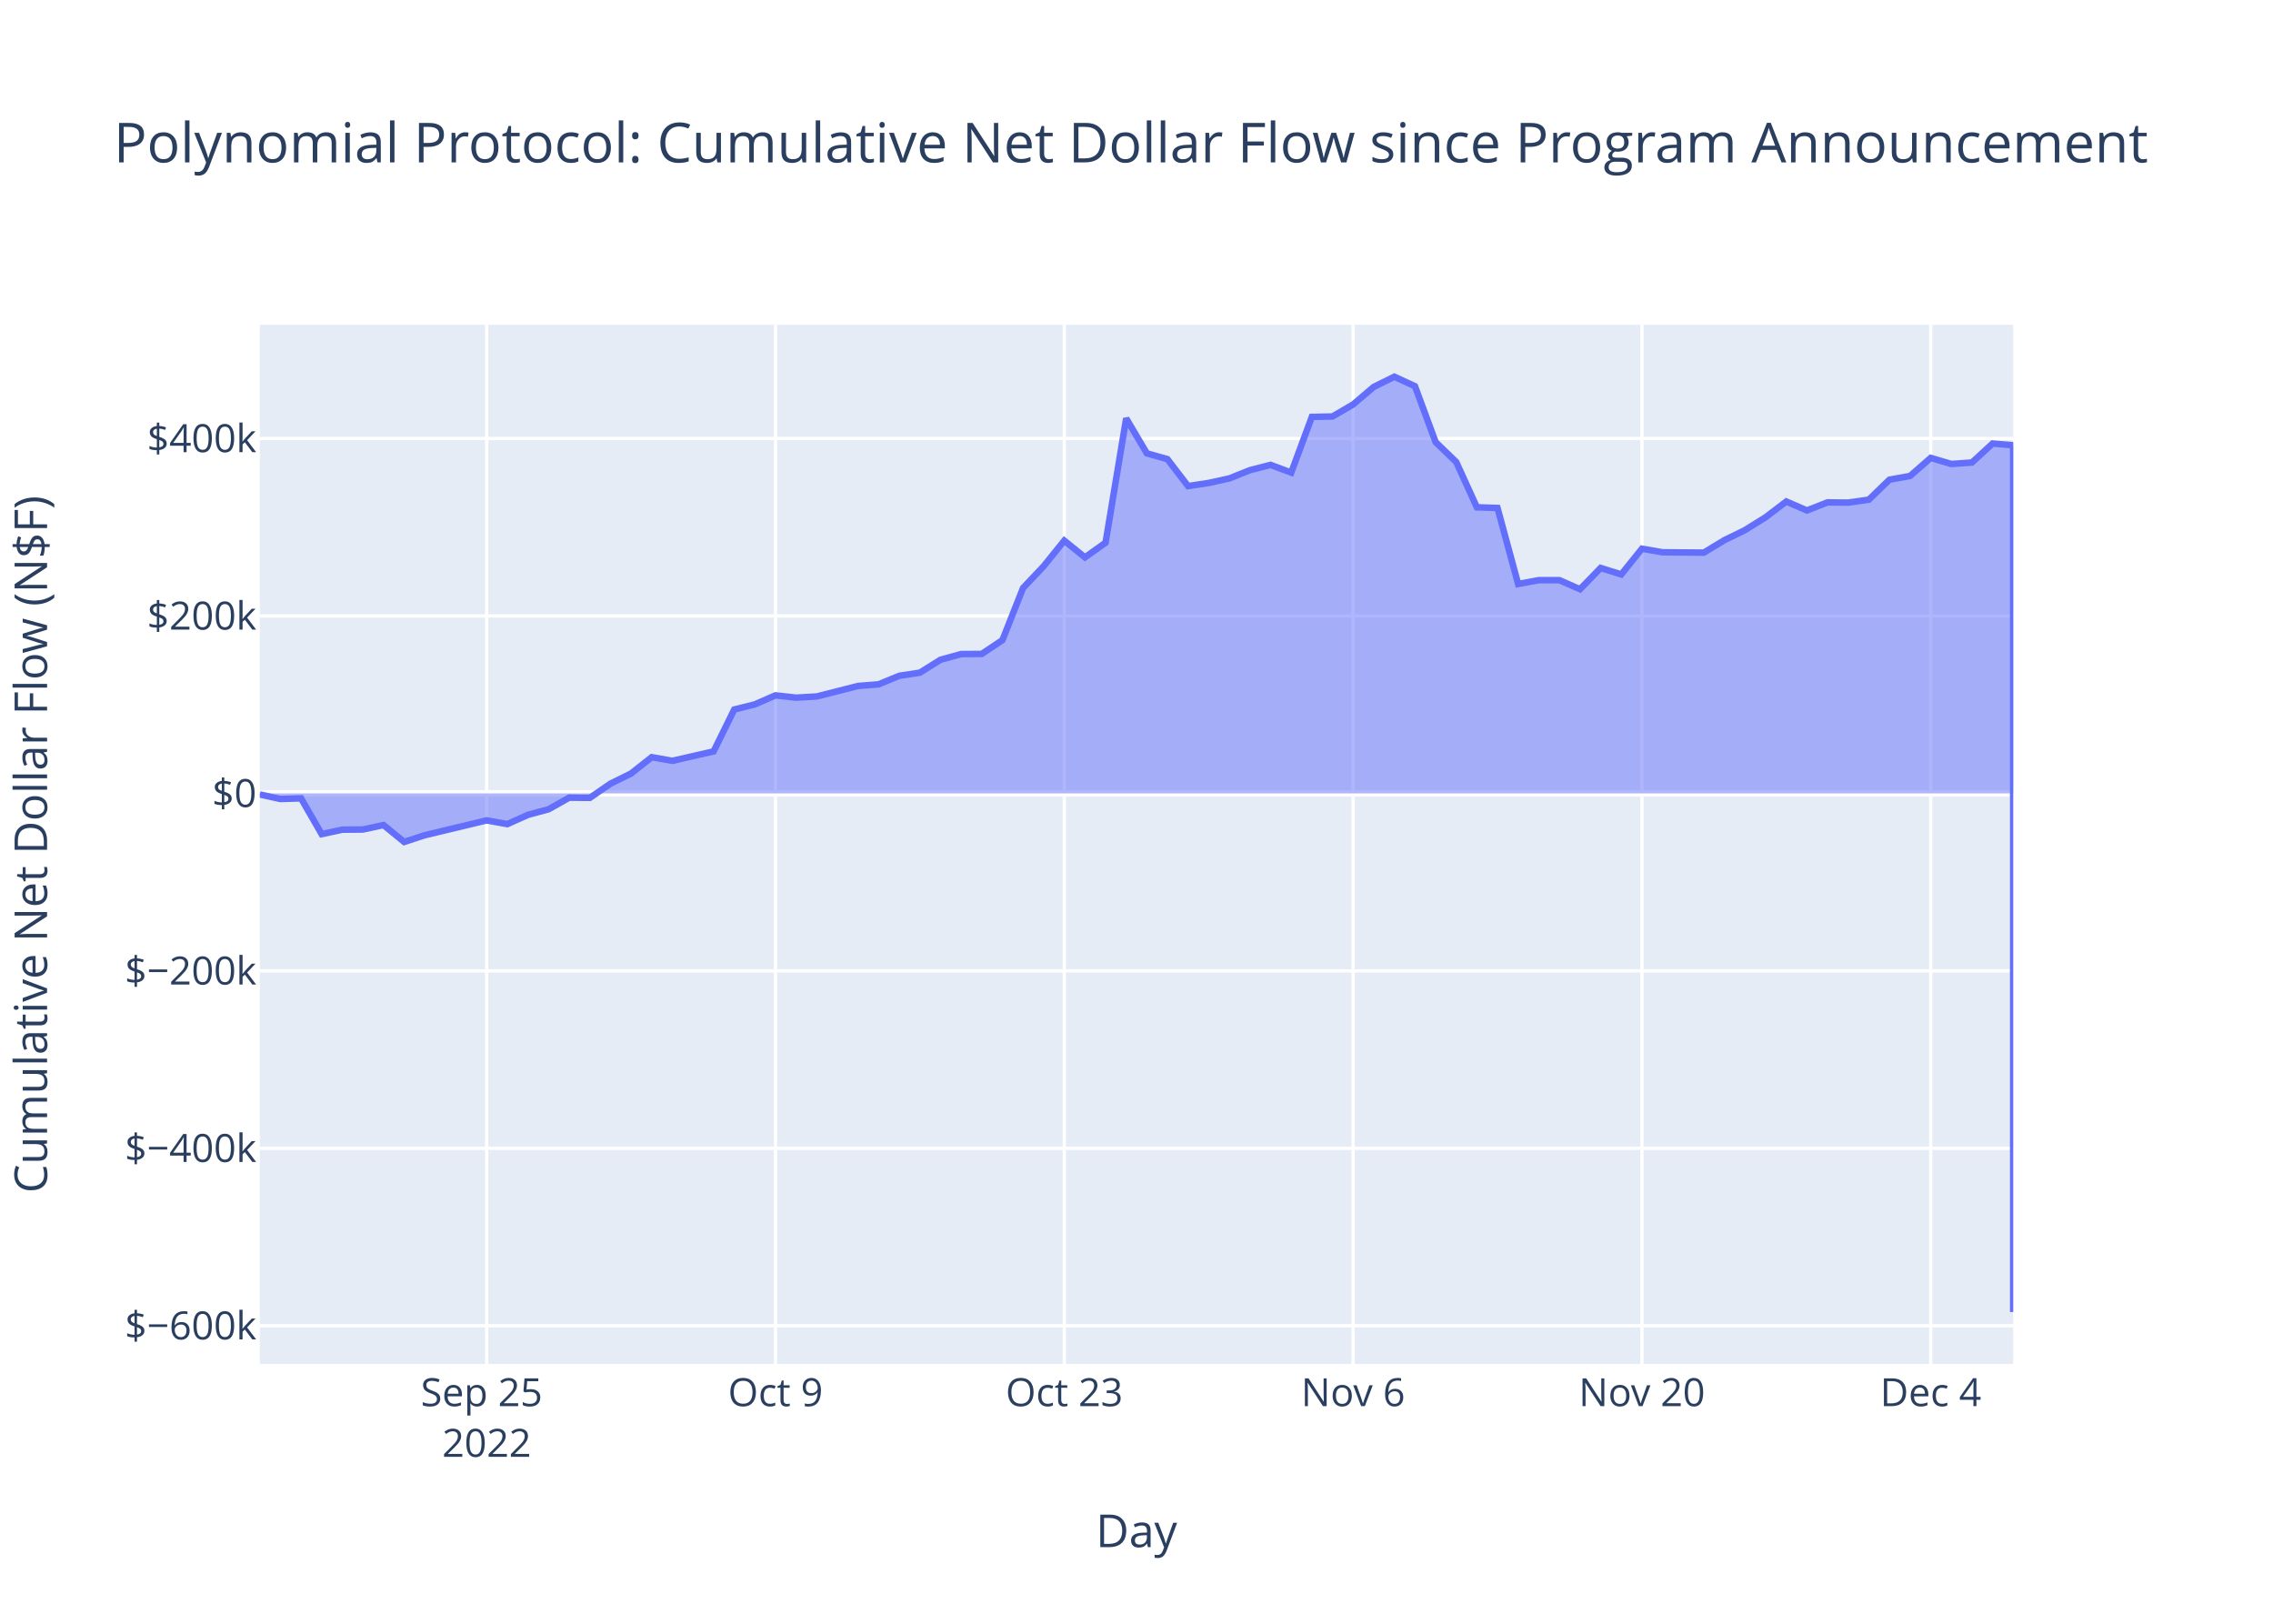
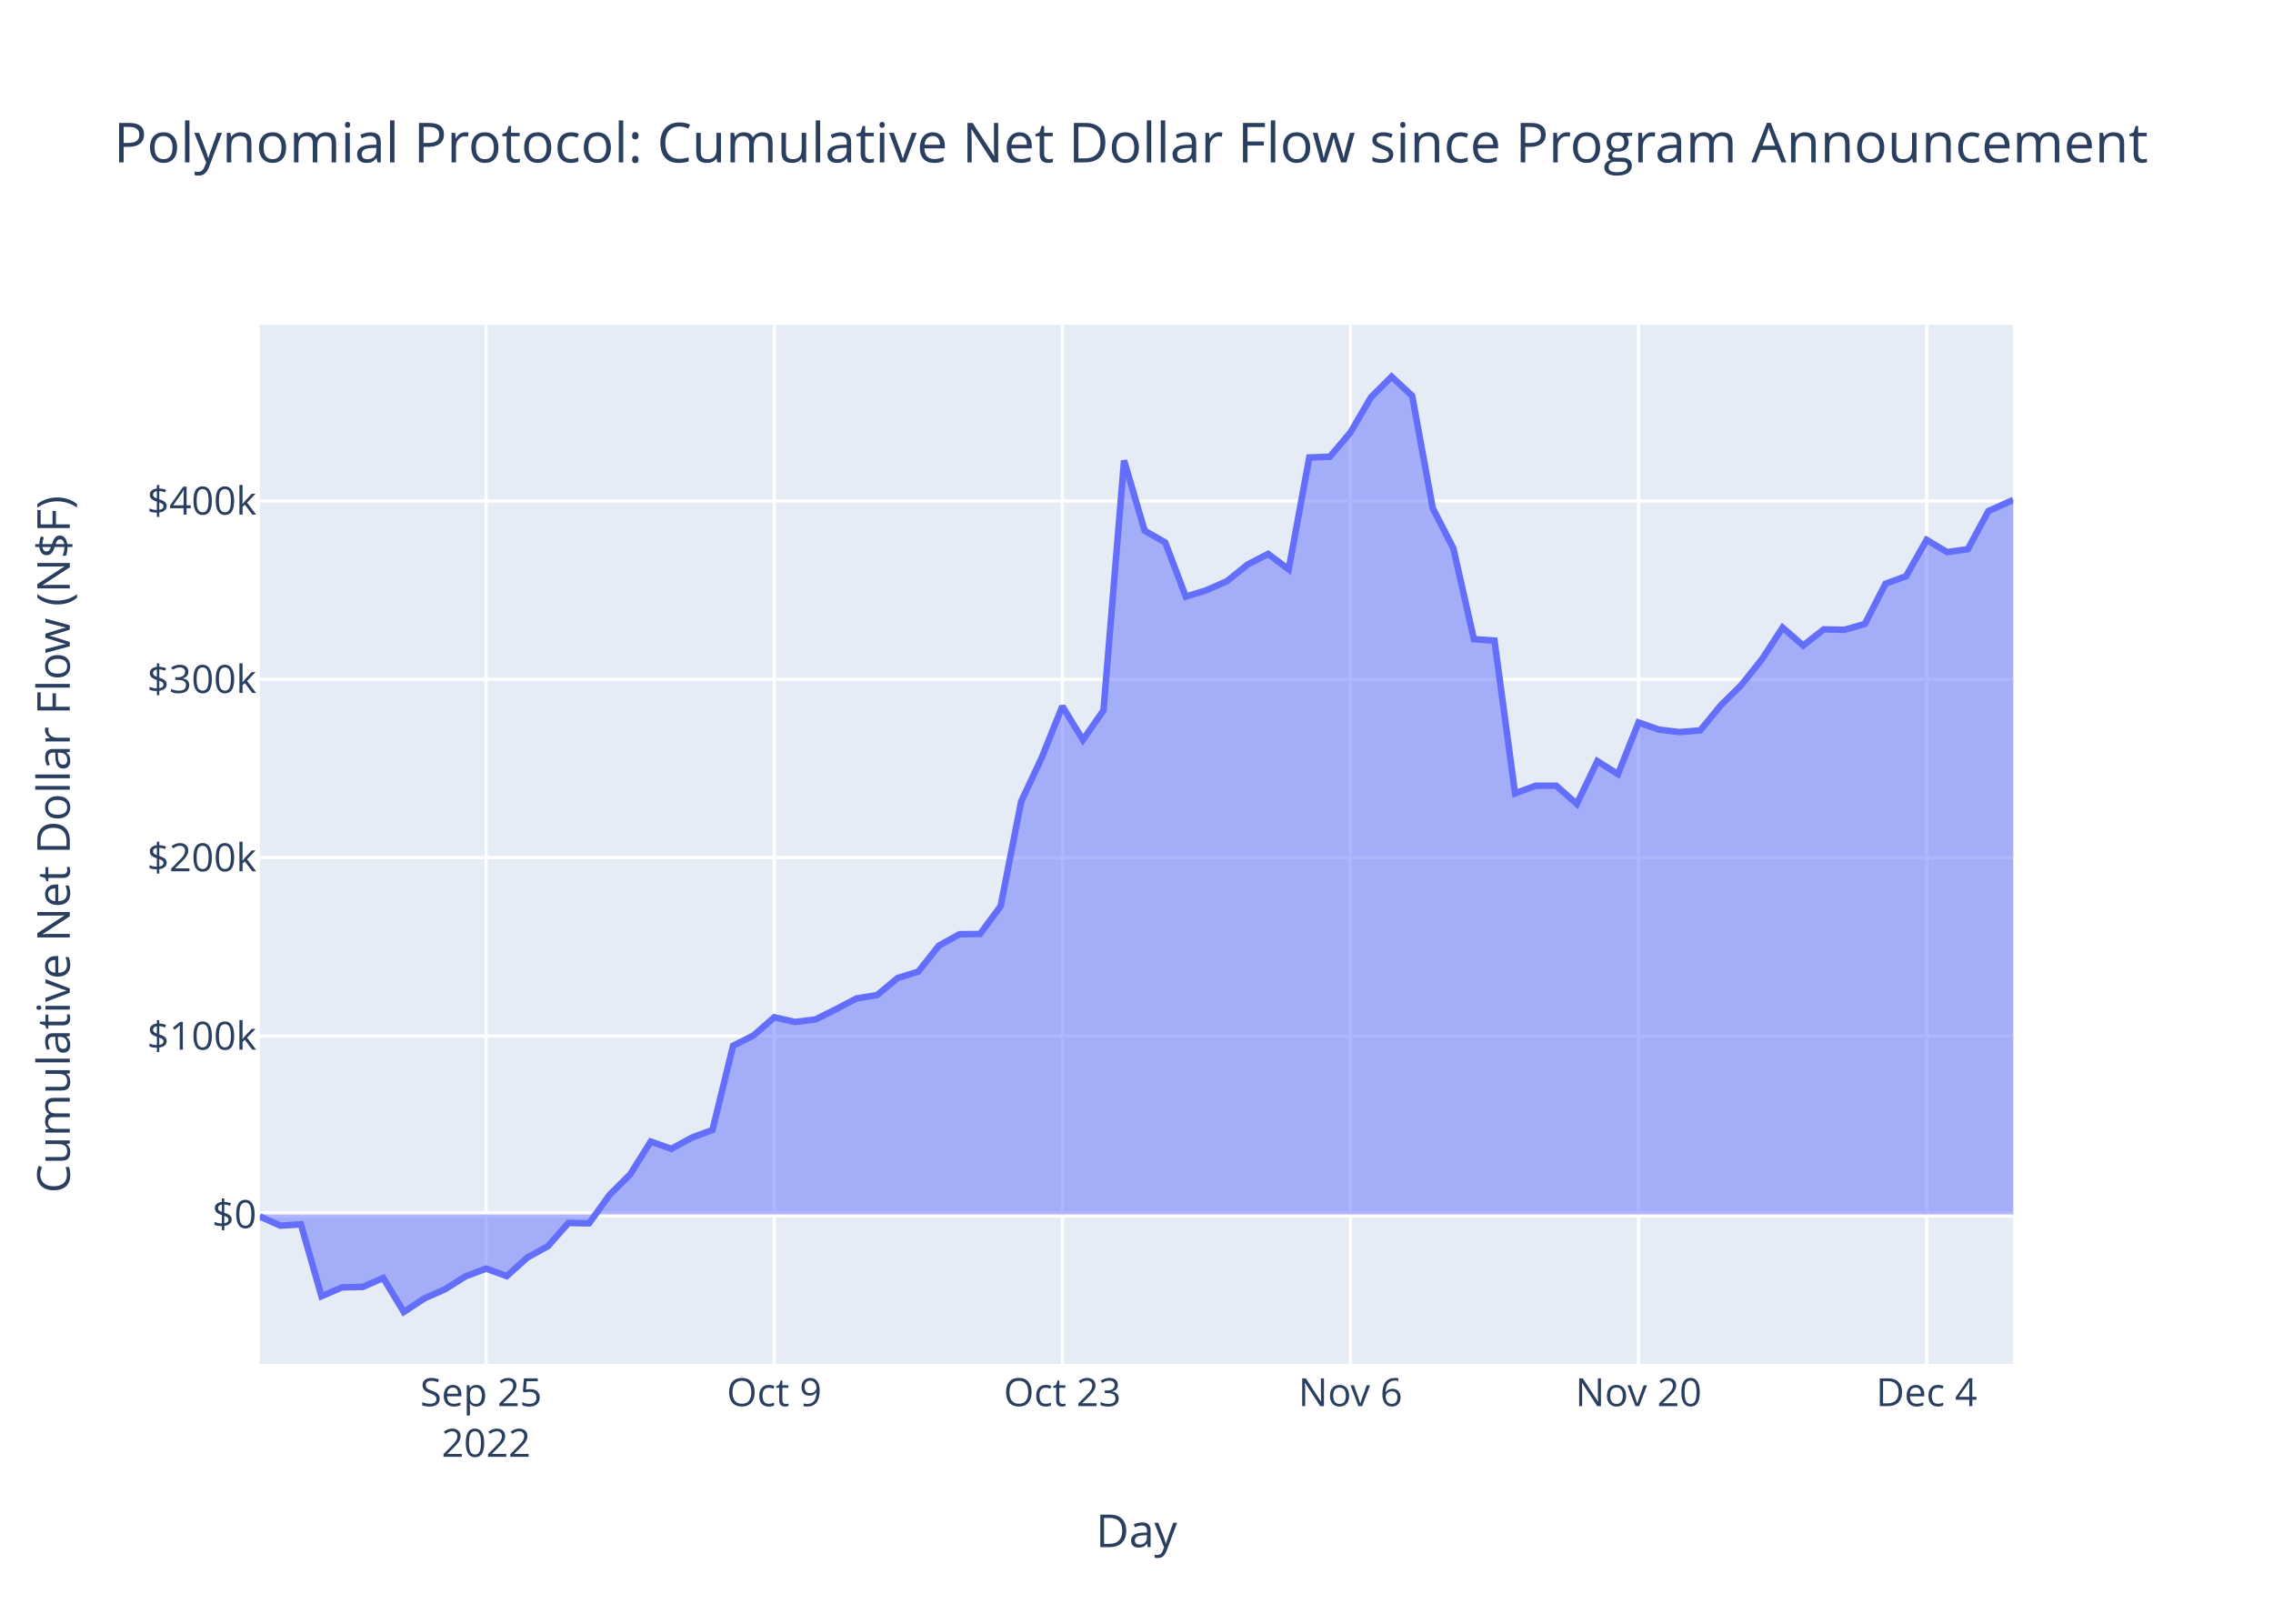
<svg xmlns="http://www.w3.org/2000/svg" class="main-svg" width="700" height="500" style="" viewBox="0 0 700 500">
  <rect x="0" y="0" width="700" height="500" style="fill: rgb(255, 255, 255); fill-opacity: 1;" />
-   <defs id="defs-edd549">
+   <defs id="defs-09ffbe">
    <g class="clips">
-       <clipPath id="clipedd549xyplot" class="plotclip">
+       <clipPath id="clip09ffbexyplot" class="plotclip">
        <rect width="540" height="320" />
      </clipPath>
-       <clipPath class="axesclip" id="clipedd549x">
+       <clipPath class="axesclip" id="clip09ffbex">
        <rect x="80" y="0" width="540" height="500" />
      </clipPath>
-       <clipPath class="axesclip" id="clipedd549y">
+       <clipPath class="axesclip" id="clip09ffbey">
        <rect x="0" y="100" width="700" height="320" />
      </clipPath>
-       <clipPath class="axesclip" id="clipedd549xy">
+       <clipPath class="axesclip" id="clip09ffbexy">
        <rect x="80" y="100" width="540" height="320" />
      </clipPath>
    </g>
    <g class="gradients" />
    <g class="patterns" />
  </defs>
  <g class="bglayer">
    <rect class="bg" x="80" y="100" width="540" height="320" style="fill: rgb(229, 236, 246); fill-opacity: 1; stroke-width: 0;" />
  </g>
  <g class="layer-below">
    <g class="imagelayer" />
    <g class="shapelayer" />
  </g>
  <g class="cartesianlayer">
    <g class="subplot xy">
      <g class="layer-subplot">
        <g class="shapelayer" />
        <g class="imagelayer" />
      </g>
      <g class="minor-gridlayer">
        <g class="x" />
        <g class="y" />
      </g>
      <g class="gridlayer">
        <g class="x">
-           <path class="xgrid crisp" transform="translate(149.88,0)" d="M0,100v320" style="stroke: rgb(255, 255, 255); stroke-opacity: 1; stroke-width: 1px;" />
-           <path class="xgrid crisp" transform="translate(238.82,0)" d="M0,100v320" style="stroke: rgb(255, 255, 255); stroke-opacity: 1; stroke-width: 1px;" />
-           <path class="xgrid crisp" transform="translate(327.76,0)" d="M0,100v320" style="stroke: rgb(255, 255, 255); stroke-opacity: 1; stroke-width: 1px;" />
-           <path class="xgrid crisp" transform="translate(416.71,0)" d="M0,100v320" style="stroke: rgb(255, 255, 255); stroke-opacity: 1; stroke-width: 1px;" />
-           <path class="xgrid crisp" transform="translate(505.65,0)" d="M0,100v320" style="stroke: rgb(255, 255, 255); stroke-opacity: 1; stroke-width: 1px;" />
-           <path class="xgrid crisp" transform="translate(594.59,0)" d="M0,100v320" style="stroke: rgb(255, 255, 255); stroke-opacity: 1; stroke-width: 1px;" />
+           <path class="xgrid crisp" transform="translate(149.71,0)" d="M0,100v320" style="stroke: rgb(255, 255, 255); stroke-opacity: 1; stroke-width: 1px;" />
+           <path class="xgrid crisp" transform="translate(238.44,0)" d="M0,100v320" style="stroke: rgb(255, 255, 255); stroke-opacity: 1; stroke-width: 1px;" />
+           <path class="xgrid crisp" transform="translate(327.16,0)" d="M0,100v320" style="stroke: rgb(255, 255, 255); stroke-opacity: 1; stroke-width: 1px;" />
+           <path class="xgrid crisp" transform="translate(415.88,0)" d="M0,100v320" style="stroke: rgb(255, 255, 255); stroke-opacity: 1; stroke-width: 1px;" />
+           <path class="xgrid crisp" transform="translate(504.61,0)" d="M0,100v320" style="stroke: rgb(255, 255, 255); stroke-opacity: 1; stroke-width: 1px;" />
+           <path class="xgrid crisp" transform="translate(593.33,0)" d="M0,100v320" style="stroke: rgb(255, 255, 255); stroke-opacity: 1; stroke-width: 1px;" />
        </g>
        <g class="y">
-           <path class="ygrid crisp" transform="translate(0,408.24)" d="M80,0h540" style="stroke: rgb(255, 255, 255); stroke-opacity: 1; stroke-width: 1px;" />
-           <path class="ygrid crisp" transform="translate(0,353.6)" d="M80,0h540" style="stroke: rgb(255, 255, 255); stroke-opacity: 1; stroke-width: 1px;" />
-           <path class="ygrid crisp" transform="translate(0,298.96)" d="M80,0h540" style="stroke: rgb(255, 255, 255); stroke-opacity: 1; stroke-width: 1px;" />
-           <path class="ygrid crisp" transform="translate(0,189.67)" d="M80,0h540" style="stroke: rgb(255, 255, 255); stroke-opacity: 1; stroke-width: 1px;" />
-           <path class="ygrid crisp" transform="translate(0,135.03)" d="M80,0h540" style="stroke: rgb(255, 255, 255); stroke-opacity: 1; stroke-width: 1px;" />
+           <path class="ygrid crisp" transform="translate(0,319.03)" d="M80,0h540" style="stroke: rgb(255, 255, 255); stroke-opacity: 1; stroke-width: 1px;" />
+           <path class="ygrid crisp" transform="translate(0,264.1)" d="M80,0h540" style="stroke: rgb(255, 255, 255); stroke-opacity: 1; stroke-width: 1px;" />
+           <path class="ygrid crisp" transform="translate(0,209.18)" d="M80,0h540" style="stroke: rgb(255, 255, 255); stroke-opacity: 1; stroke-width: 1px;" />
+           <path class="ygrid crisp" transform="translate(0,154.26)" d="M80,0h540" style="stroke: rgb(255, 255, 255); stroke-opacity: 1; stroke-width: 1px;" />
        </g>
      </g>
      <g class="zerolinelayer">
-         <path class="yzl zl crisp" transform="translate(0,244.31)" d="M80,0h540" style="stroke: rgb(255, 255, 255); stroke-opacity: 1; stroke-width: 2px;" />
+         <path class="yzl zl crisp" transform="translate(0,373.95)" d="M80,0h540" style="stroke: rgb(255, 255, 255); stroke-opacity: 1; stroke-width: 2px;" />
      </g>
      <path class="xlines-below" />
      <path class="ylines-below" />
      <g class="overlines-below" />
      <g class="xaxislayer-below" />
      <g class="yaxislayer-below" />
      <g class="overaxes-below" />
-       <g class="plot" transform="translate(80,100)" clip-path="url(#clipedd549xyplot)">
+       <g class="plot" transform="translate(80,100)" clip-path="url(#clip09ffbexyplot)">
        <g class="scatterlayer mlayer">
-           <g class="trace scatter tracec51b8f" style="stroke-miterlimit: 2;">
+           <g class="trace scatter trace3cdde7" style="stroke-miterlimit: 2;">
            <g class="fills">
              <g>
-                 <path class="js-fill" d="M540,144.31L0,144.31L0,144.63L6.35,146.04L12.71,145.84L19.06,156.85L25.41,155.49L31.76,155.43L38.12,154.06L44.47,159.26L50.82,157.19L69.88,152.62L76.24,153.77L82.59,150.92L88.94,149.2L95.29,145.63L101.65,145.69L108,141.32L114.35,138.18L120.71,133.16L127.06,134.28L139.76,131.38L146.12,118.48L152.47,116.9L158.82,114.12L165.18,114.83L171.53,114.46L184.24,111.23L190.59,110.72L196.94,108.1L203.29,107.13L209.65,103.15L216,101.4L222.35,101.36L228.71,97.11L235.06,81.07L241.41,74.35L247.76,66.48L254.12,71.63L260.47,67.11L266.82,28.83L273.18,39.59L279.53,41.39L285.88,49.68L292.24,48.71L298.59,47.32L304.94,44.78L311.29,43.15L317.65,45.52L324,28.38L330.35,28.25L336.71,24.54L343.06,19.14L349.41,16L355.76,18.93L362.12,36.14L368.47,42.27L374.82,56.21L381.18,56.42L387.53,79.82L393.88,78.65L400.24,78.65L406.59,81.44L412.94,74.89L419.29,76.88L425.65,68.97L432,70.06L444.71,70.17L451.06,66.33L457.41,63.22L463.76,59.26L470.12,54.43L476.47,57.18L482.82,54.7L489.18,54.77L495.53,53.86L501.88,47.71L508.24,46.56L514.59,41L520.94,42.87L527.29,42.42L533.65,36.58L540,37.11L540,304" style="fill: rgb(99, 110, 250); fill-opacity: 0.5; stroke-width: 0;" />
+                 <path class="js-fill" d="M540,273.95L0,273.95L0,274.59L6.34,277.41L12.67,277.02L19.01,299.14L25.35,296.42L31.69,296.29L38.02,293.54L44.36,304L50.7,299.82L57.04,297.01L63.37,293.03L69.71,290.65L76.05,292.95L82.39,287.24L88.72,283.76L95.06,276.59L101.4,276.71L107.74,267.92L114.07,261.62L120.41,251.52L126.75,253.77L133.09,250.29L139.42,247.95L145.76,222.02L152.1,218.83L158.44,213.25L164.77,214.69L171.11,213.94L177.45,210.77L183.79,207.45L190.12,206.41L196.46,201.15L202.8,199.19L209.13,191.2L215.47,187.68L221.81,187.6L228.15,179.05L234.48,146.82L240.82,133.29L247.16,117.48L253.5,127.84L259.83,118.75L266.17,41.79L272.51,63.43L278.85,67.04L285.18,83.71L291.52,81.75L297.86,78.96L304.2,73.85L310.53,70.57L316.87,75.34L323.21,40.88L329.55,40.63L335.88,33.16L342.22,22.31L348.56,16L354.9,21.89L361.23,56.48L367.57,68.82L373.91,96.83L380.25,97.26L386.58,144.3L392.92,141.95L399.26,141.95L405.59,147.56L411.93,134.38L418.27,138.39L424.61,122.48L430.94,124.68L437.28,125.43L443.62,124.9L449.96,117.17L456.29,110.92L462.63,102.97L468.97,93.25L475.31,98.78L481.64,93.8L487.98,93.94L494.32,92.12L500.66,79.75L506.99,77.44L513.33,66.26L519.67,70.01L526.01,69.12L532.34,57.38L540,53.93" style="fill: rgb(99, 110, 250); fill-opacity: 0.5; stroke-width: 0;" />
              </g>
            </g>
            <g class="errorbars" />
            <g class="lines">
-               <path class="js-line" d="M0,144.63L6.35,146.04L12.71,145.84L19.06,156.85L25.41,155.49L31.76,155.43L38.12,154.06L44.47,159.26L50.82,157.19L69.88,152.62L76.24,153.77L82.59,150.92L88.94,149.2L95.29,145.63L101.65,145.69L108,141.32L114.35,138.18L120.71,133.16L127.06,134.28L139.76,131.38L146.12,118.48L152.47,116.9L158.82,114.12L165.18,114.83L171.53,114.46L184.24,111.23L190.59,110.72L196.94,108.1L203.29,107.13L209.65,103.15L216,101.4L222.35,101.36L228.71,97.11L235.06,81.07L241.41,74.35L247.76,66.48L254.12,71.63L260.47,67.11L266.82,28.83L273.18,39.59L279.53,41.39L285.88,49.68L292.24,48.71L298.59,47.32L304.94,44.78L311.29,43.15L317.65,45.52L324,28.38L330.35,28.25L336.71,24.54L343.06,19.14L349.41,16L355.76,18.93L362.12,36.14L368.47,42.27L374.82,56.21L381.18,56.42L387.53,79.82L393.88,78.65L400.24,78.65L406.59,81.44L412.94,74.89L419.29,76.88L425.65,68.97L432,70.06L444.71,70.17L451.06,66.33L457.41,63.22L463.76,59.26L470.12,54.43L476.47,57.18L482.82,54.7L489.18,54.77L495.53,53.86L501.88,47.71L508.24,46.56L514.59,41L520.94,42.87L527.29,42.42L533.65,36.58L540,37.11L540,304" style="vector-effect: non-scaling-stroke; fill: none; stroke: rgb(99, 110, 250); stroke-opacity: 1; stroke-width: 2px; opacity: 1;" />
+               <path class="js-line" d="M0,274.59L6.34,277.41L12.67,277.02L19.01,299.14L25.35,296.42L31.69,296.29L38.02,293.54L44.36,304L50.7,299.82L57.04,297.01L63.37,293.03L69.71,290.65L76.05,292.95L82.39,287.24L88.72,283.76L95.06,276.59L101.4,276.71L107.74,267.92L114.07,261.62L120.41,251.52L126.75,253.77L133.09,250.29L139.42,247.95L145.76,222.02L152.1,218.83L158.44,213.25L164.77,214.69L171.11,213.94L177.45,210.77L183.79,207.45L190.12,206.41L196.46,201.15L202.8,199.19L209.13,191.2L215.47,187.68L221.81,187.6L228.15,179.05L234.48,146.82L240.82,133.29L247.16,117.48L253.5,127.84L259.83,118.75L266.17,41.79L272.51,63.43L278.85,67.04L285.18,83.71L291.52,81.75L297.86,78.96L304.2,73.85L310.53,70.57L316.87,75.34L323.21,40.88L329.55,40.63L335.88,33.16L342.22,22.31L348.56,16L354.9,21.89L361.23,56.48L367.57,68.82L373.91,96.83L380.25,97.26L386.58,144.3L392.92,141.95L399.26,141.95L405.59,147.56L411.93,134.38L418.27,138.39L424.61,122.48L430.94,124.68L437.28,125.43L443.62,124.9L449.96,117.17L456.29,110.92L462.63,102.97L468.97,93.25L475.31,98.78L481.64,93.8L487.98,93.94L494.32,92.12L500.66,79.75L506.99,77.44L513.33,66.26L519.67,70.01L526.01,69.12L532.34,57.38L540,53.93" style="vector-effect: non-scaling-stroke; fill: none; stroke: rgb(99, 110, 250); stroke-opacity: 1; stroke-width: 2px; opacity: 1;" />
            </g>
            <g class="points" />
            <g class="text" />
          </g>
        </g>
      </g>
      <g class="overplot" />
      <path class="xlines-above crisp" d="M0,0" style="fill: none;" />
      <path class="ylines-above crisp" d="M0,0" style="fill: none;" />
      <g class="overlines-above" />
      <g class="xaxislayer-above">
        <g class="xtick">
-           <text text-anchor="middle" x="0" y="433" transform="translate(149.88,0)" style="font-family: 'Open Sans', verdana, arial, sans-serif; font-size: 12px; fill: rgb(42, 63, 95); fill-opacity: 1; white-space: pre; opacity: 1;">
+           <text text-anchor="middle" x="0" y="433" transform="translate(149.71,0)" style="font-family: 'Open Sans', verdana, arial, sans-serif; font-size: 12px; fill: rgb(42, 63, 95); fill-opacity: 1; white-space: pre; opacity: 1;">
            <tspan class="line" dy="0em" x="0" y="433">Sep 25</tspan>
            <tspan class="line" dy="1.3em" x="0" y="433">2022</tspan>
          </text>
        </g>
        <g class="xtick">
-           <text text-anchor="middle" x="0" y="433" style="font-family: 'Open Sans', verdana, arial, sans-serif; font-size: 12px; fill: rgb(42, 63, 95); fill-opacity: 1; white-space: pre; opacity: 1;" transform="translate(238.82,0)">Oct 9</text>
+           <text text-anchor="middle" x="0" y="433" style="font-family: 'Open Sans', verdana, arial, sans-serif; font-size: 12px; fill: rgb(42, 63, 95); fill-opacity: 1; white-space: pre; opacity: 1;" transform="translate(238.44,0)">Oct 9</text>
        </g>
        <g class="xtick">
-           <text text-anchor="middle" x="0" y="433" style="font-family: 'Open Sans', verdana, arial, sans-serif; font-size: 12px; fill: rgb(42, 63, 95); fill-opacity: 1; white-space: pre; opacity: 1;" transform="translate(327.76,0)">Oct 23</text>
+           <text text-anchor="middle" x="0" y="433" style="font-family: 'Open Sans', verdana, arial, sans-serif; font-size: 12px; fill: rgb(42, 63, 95); fill-opacity: 1; white-space: pre; opacity: 1;" transform="translate(327.16,0)">Oct 23</text>
        </g>
        <g class="xtick">
-           <text text-anchor="middle" x="0" y="433" style="font-family: 'Open Sans', verdana, arial, sans-serif; font-size: 12px; fill: rgb(42, 63, 95); fill-opacity: 1; white-space: pre; opacity: 1;" transform="translate(416.71,0)">Nov 6</text>
+           <text text-anchor="middle" x="0" y="433" style="font-family: 'Open Sans', verdana, arial, sans-serif; font-size: 12px; fill: rgb(42, 63, 95); fill-opacity: 1; white-space: pre; opacity: 1;" transform="translate(415.88,0)">Nov 6</text>
        </g>
        <g class="xtick">
-           <text text-anchor="middle" x="0" y="433" style="font-family: 'Open Sans', verdana, arial, sans-serif; font-size: 12px; fill: rgb(42, 63, 95); fill-opacity: 1; white-space: pre; opacity: 1;" transform="translate(505.65,0)">Nov 20</text>
+           <text text-anchor="middle" x="0" y="433" style="font-family: 'Open Sans', verdana, arial, sans-serif; font-size: 12px; fill: rgb(42, 63, 95); fill-opacity: 1; white-space: pre; opacity: 1;" transform="translate(504.61,0)">Nov 20</text>
        </g>
        <g class="xtick">
-           <text text-anchor="middle" x="0" y="433" style="font-family: 'Open Sans', verdana, arial, sans-serif; font-size: 12px; fill: rgb(42, 63, 95); fill-opacity: 1; white-space: pre; opacity: 1;" transform="translate(594.59,0)">Dec 4</text>
+           <text text-anchor="middle" x="0" y="433" style="font-family: 'Open Sans', verdana, arial, sans-serif; font-size: 12px; fill: rgb(42, 63, 95); fill-opacity: 1; white-space: pre; opacity: 1;" transform="translate(593.33,0)">Dec 4</text>
        </g>
      </g>
      <g class="yaxislayer-above">
        <g class="ytick">
-           <text text-anchor="end" x="79" y="4.2" transform="translate(0,408.24)" style="font-family: 'Open Sans', verdana, arial, sans-serif; font-size: 12px; fill: rgb(42, 63, 95); fill-opacity: 1; white-space: pre; opacity: 1;">$−600k</text>
+           <text text-anchor="end" x="79" y="4.2" transform="translate(0,373.95)" style="font-family: 'Open Sans', verdana, arial, sans-serif; font-size: 12px; fill: rgb(42, 63, 95); fill-opacity: 1; white-space: pre; opacity: 1;">$0</text>
        </g>
        <g class="ytick">
-           <text text-anchor="end" x="79" y="4.2" style="font-family: 'Open Sans', verdana, arial, sans-serif; font-size: 12px; fill: rgb(42, 63, 95); fill-opacity: 1; white-space: pre; opacity: 1;" transform="translate(0,353.6)">$−400k</text>
+           <text text-anchor="end" x="79" y="4.2" style="font-family: 'Open Sans', verdana, arial, sans-serif; font-size: 12px; fill: rgb(42, 63, 95); fill-opacity: 1; white-space: pre; opacity: 1;" transform="translate(0,319.03)">$100k</text>
        </g>
        <g class="ytick">
-           <text text-anchor="end" x="79" y="4.2" style="font-family: 'Open Sans', verdana, arial, sans-serif; font-size: 12px; fill: rgb(42, 63, 95); fill-opacity: 1; white-space: pre; opacity: 1;" transform="translate(0,298.96)">$−200k</text>
+           <text text-anchor="end" x="79" y="4.2" style="font-family: 'Open Sans', verdana, arial, sans-serif; font-size: 12px; fill: rgb(42, 63, 95); fill-opacity: 1; white-space: pre; opacity: 1;" transform="translate(0,264.1)">$200k</text>
        </g>
        <g class="ytick">
-           <text text-anchor="end" x="79" y="4.2" style="font-family: 'Open Sans', verdana, arial, sans-serif; font-size: 12px; fill: rgb(42, 63, 95); fill-opacity: 1; white-space: pre; opacity: 1;" transform="translate(0,244.31)">$0</text>
+           <text text-anchor="end" x="79" y="4.2" style="font-family: 'Open Sans', verdana, arial, sans-serif; font-size: 12px; fill: rgb(42, 63, 95); fill-opacity: 1; white-space: pre; opacity: 1;" transform="translate(0,209.18)">$300k</text>
        </g>
        <g class="ytick">
-           <text text-anchor="end" x="79" y="4.2" style="font-family: 'Open Sans', verdana, arial, sans-serif; font-size: 12px; fill: rgb(42, 63, 95); fill-opacity: 1; white-space: pre; opacity: 1;" transform="translate(0,189.67)">$200k</text>
-         </g>
-         <g class="ytick">
-           <text text-anchor="end" x="79" y="4.2" style="font-family: 'Open Sans', verdana, arial, sans-serif; font-size: 12px; fill: rgb(42, 63, 95); fill-opacity: 1; white-space: pre; opacity: 1;" transform="translate(0,135.03)">$400k</text>
+           <text text-anchor="end" x="79" y="4.2" style="font-family: 'Open Sans', verdana, arial, sans-serif; font-size: 12px; fill: rgb(42, 63, 95); fill-opacity: 1; white-space: pre; opacity: 1;" transform="translate(0,154.26)">$400k</text>
        </g>
      </g>
      <g class="overaxes-above" />
    </g>
  </g>
  <g class="polarlayer" />
  <g class="smithlayer" />
  <g class="ternarylayer" />
  <g class="geolayer" />
  <g class="funnelarealayer" />
  <g class="pielayer" />
  <g class="iciclelayer" />
  <g class="treemaplayer" />
  <g class="sunburstlayer" />
  <g class="glimages" />
-   <defs id="topdefs-edd549">
+   <defs id="topdefs-09ffbe">
    <g class="clips" />
  </defs>
  <g class="layer-above">
    <g class="imagelayer" />
    <g class="shapelayer" />
  </g>
  <g class="infolayer">
    <g class="g-gtitle">
      <text class="gtitle" x="35" y="50" text-anchor="start" dy="0em" style="font-family: 'Open Sans', verdana, arial, sans-serif; font-size: 17px; fill: rgb(42, 63, 95); opacity: 1; font-weight: normal; white-space: pre;">Polynomial Protocol: Cumulative Net Dollar Flow since Program Announcement</text>
    </g>
    <g class="g-xtitle">
      <text class="xtitle" x="350" y="476.409" text-anchor="middle" style="font-family: 'Open Sans', verdana, arial, sans-serif; font-size: 14px; fill: rgb(42, 63, 95); opacity: 1; font-weight: normal; white-space: pre;">Day</text>
    </g>
    <g class="g-ytitle">
-       <text class="ytitle" transform="rotate(-90,14.49688,260)" x="14.497" y="260" text-anchor="middle" style="font-family: 'Open Sans', verdana, arial, sans-serif; font-size: 14px; fill: rgb(42, 63, 95); opacity: 1; font-weight: normal; white-space: pre;">Cumulative Net Dollar Flow (N$F)</text>
+       <text class="ytitle" transform="rotate(-90,21.49688,260)" x="21.497" y="260" text-anchor="middle" style="font-family: 'Open Sans', verdana, arial, sans-serif; font-size: 14px; fill: rgb(42, 63, 95); opacity: 1; font-weight: normal; white-space: pre;">Cumulative Net Dollar Flow (N$F)</text>
    </g>
  </g>
</svg>
